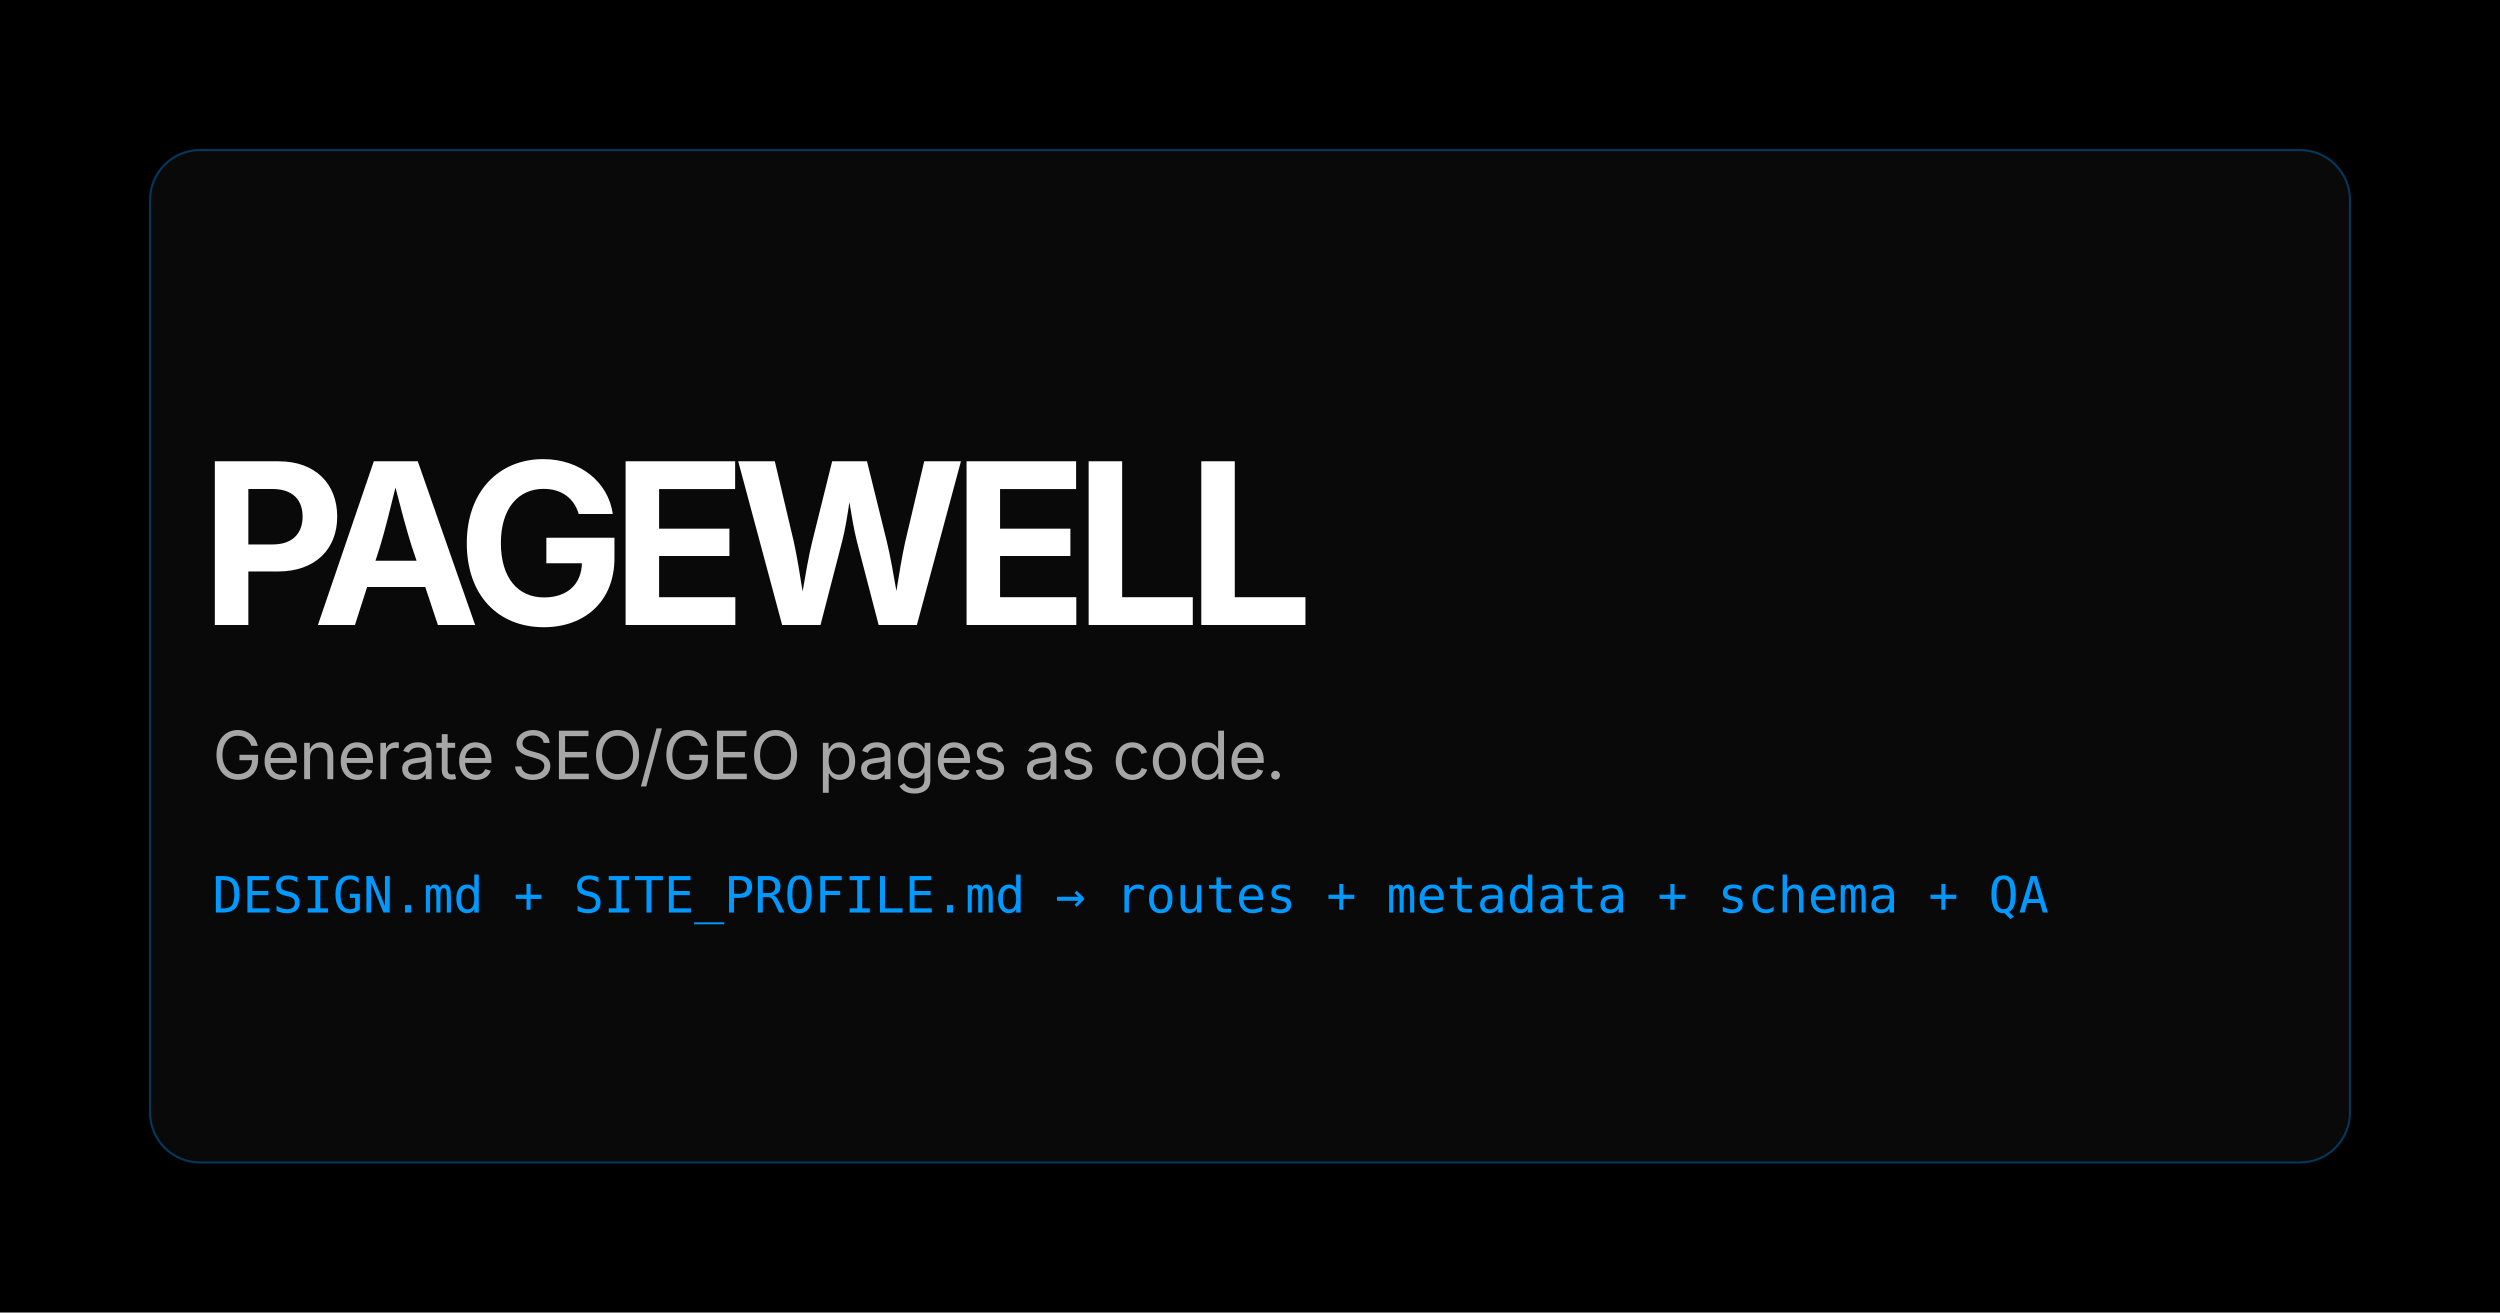
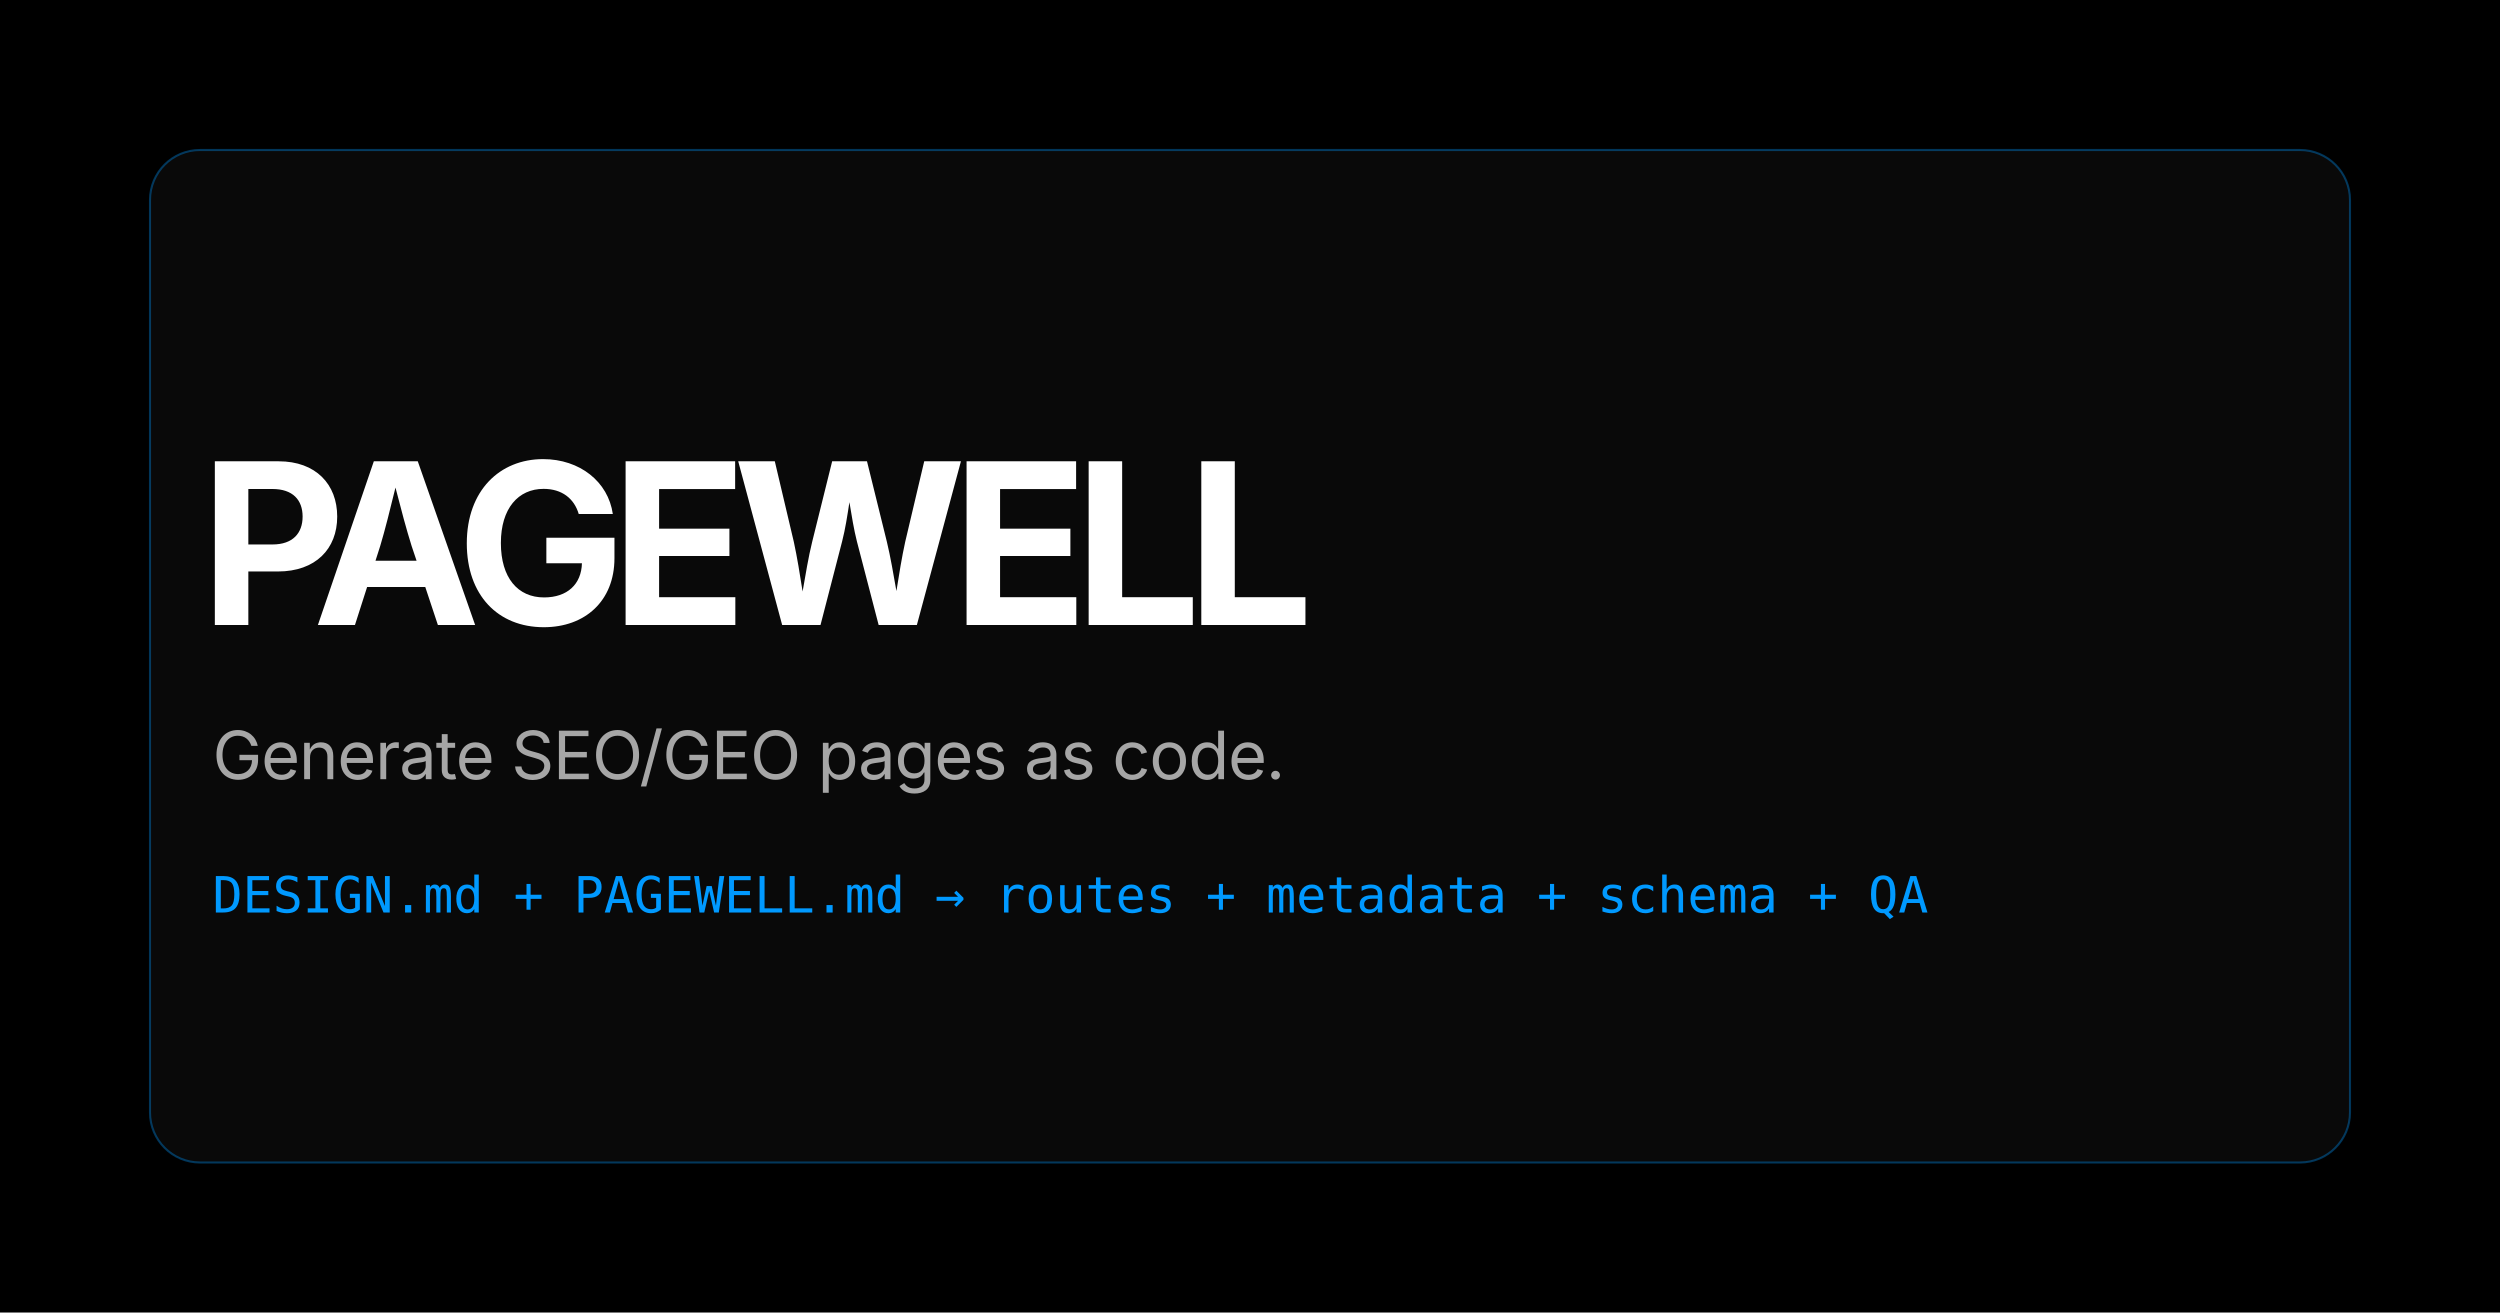
<svg xmlns="http://www.w3.org/2000/svg" width="1200" height="630" viewBox="0 0 1200 630" fill="none">
  <rect width="1200" height="630" fill="#000" />
  <rect x="72" y="72" width="1056" height="486" rx="24" fill="#090909" stroke="#0099ff" stroke-opacity="0.35" />
  <text x="96" y="300" fill="#fff" font-family="Inter, Arial, sans-serif" font-size="108" font-weight="700" letter-spacing="-7">PAGEWELL</text>
  <text x="102" y="374" fill="#a6a6a6" font-family="Inter, Arial, sans-serif" font-size="32" letter-spacing="-0.5">Generate SEO/GEO pages as code.</text>
-   <text x="102" y="438" fill="#0099ff" font-family="ui-monospace, SFMono-Regular, Menlo, monospace" font-size="24">DESIGN.md + SITE_PROFILE.md → routes + metadata + schema + QA</text>
+   <text x="102" y="438" fill="#0099ff" font-family="ui-monospace, SFMono-Regular, Menlo, monospace" font-size="24">DESIGN.md + PAGEWELL.md → routes + metadata + schema + QA</text>
</svg>
